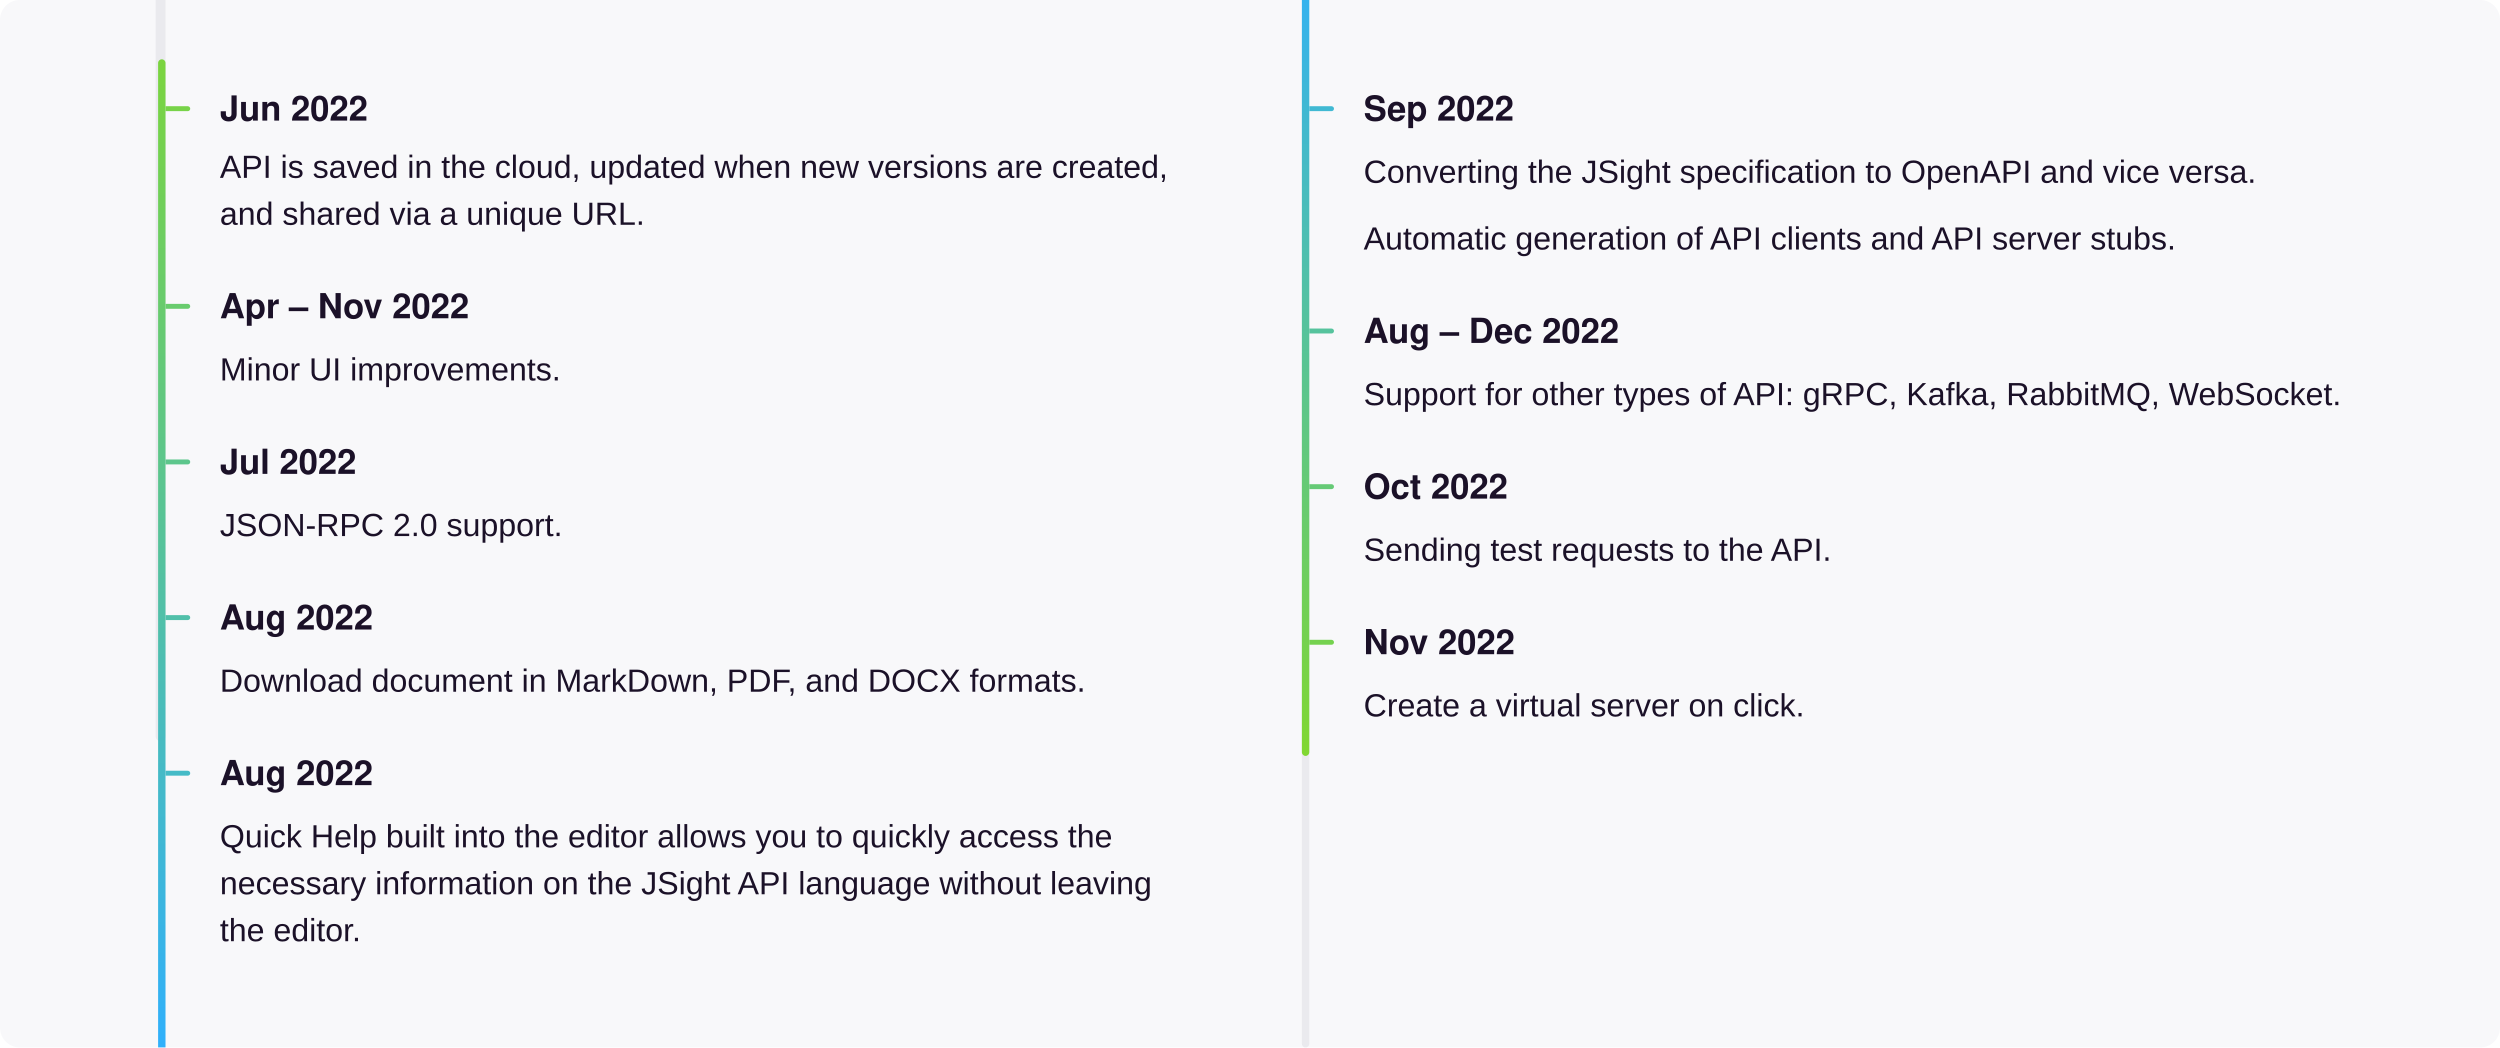
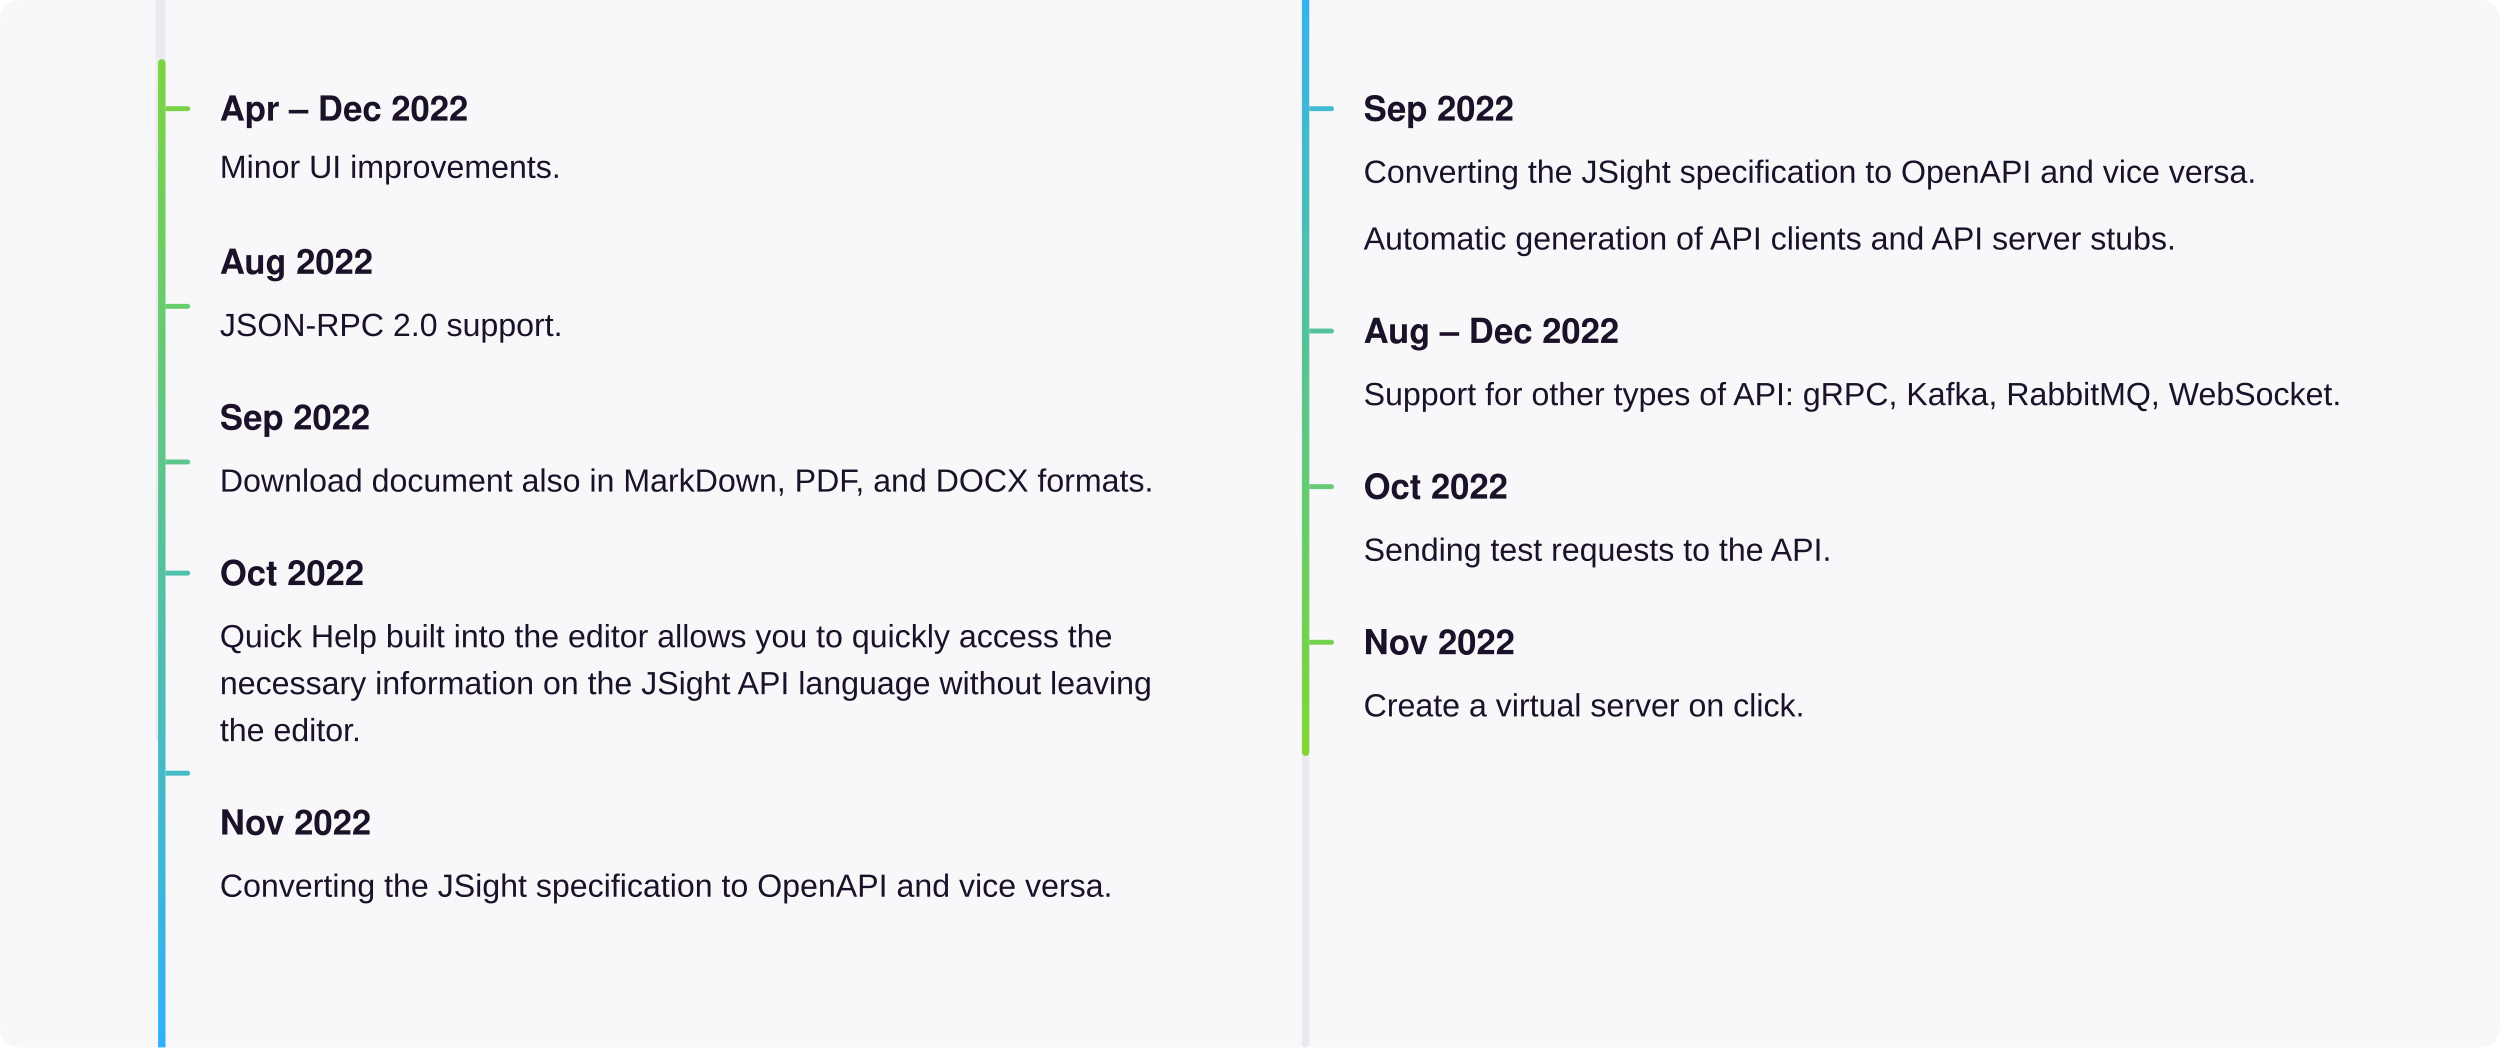
<svg xmlns="http://www.w3.org/2000/svg" width="1012" height="424" viewBox="0 0 1012 424" fill="none">
  <rect width="1012" height="424" rx="8" fill="#F8F8FA" />
  <path opacity="0.5" d="M527 143H530V422.5C530 423.328 529.328 424 528.5 424V424C527.672 424 527 423.328 527 422.5V143Z" fill="#DBDBE1" />
  <path opacity="0.5" d="M63 0H67V298C67 299.105 66.105 300 65 300V300C63.895 300 63 299.105 63 298V0Z" fill="#DBDBE1" />
  <text fill="#1B1128" xml:space="preserve" style="white-space: pre" font-family="Helvetica" font-size="14" font-weight="bold" letter-spacing="0em">
-     <tspan x="89" y="48.83">Jun 2022</tspan>
+     <tspan x="89" y="48.83">Apr – Dec 2022</tspan>
  </text>
  <text fill="#1B1128" xml:space="preserve" style="white-space: pre" font-family="Arial" font-size="13" letter-spacing="0em">
-     <tspan x="89" y="72.007">API is saved in the cloud, updated when new versions are created, </tspan>
-     <tspan x="89" y="91.007">and shared via a unique URL.</tspan>
+     <tspan x="89" y="72.007">Minor UI improvements.</tspan>
  </text>
  <text fill="#1B1128" xml:space="preserve" style="white-space: pre" font-family="Helvetica" font-size="14" font-weight="bold" letter-spacing="0em">
-     <tspan x="89" y="128.83">Apr – Nov 2022</tspan>
+     <tspan x="89" y="110.83">Aug 2022</tspan>
  </text>
  <text fill="#1B1128" xml:space="preserve" style="white-space: pre" font-family="Arial" font-size="13" letter-spacing="0em">
-     <tspan x="89" y="154.007">Minor UI improvements.</tspan>
+     <tspan x="89" y="136.007">JSON-RPC 2.0 support.</tspan>
  </text>
  <text fill="#1B1128" xml:space="preserve" style="white-space: pre" font-family="Helvetica" font-size="14" font-weight="bold" letter-spacing="0em">
-     <tspan x="89" y="191.83">Jul 2022</tspan>
+     <tspan x="89" y="173.83">Sep 2022</tspan>
  </text>
  <text fill="#1B1128" xml:space="preserve" style="white-space: pre" font-family="Arial" font-size="13" letter-spacing="0em">
-     <tspan x="89" y="217.007">JSON-RPC 2.0 support.</tspan>
+     <tspan x="89" y="199.007">Download document also in MarkDown, PDF, and DOCX formats.</tspan>
  </text>
  <text fill="#1B1128" xml:space="preserve" style="white-space: pre" font-family="Helvetica" font-size="14" font-weight="bold" letter-spacing="0em">
-     <tspan x="89" y="254.83">Aug 2022</tspan>
+     <tspan x="89" y="236.83">Oct 2022</tspan>
  </text>
  <text fill="#1B1128" xml:space="preserve" style="white-space: pre" font-family="Arial" font-size="13" letter-spacing="0em">
-     <tspan x="89" y="280.007">Download document in MarkDown, PDF, and DOCX formats.</tspan>
+     <tspan x="89" y="262.007">Quick Help built into the editor allows you to quickly access the </tspan>
+     <tspan x="89" y="281.007">necessary information on the JSight API language without leaving </tspan>
+     <tspan x="89" y="300.007">the editor.</tspan>
  </text>
  <text fill="#1B1128" xml:space="preserve" style="white-space: pre" font-family="Helvetica" font-size="14" font-weight="bold" letter-spacing="0em">
-     <tspan x="89" y="317.83">Aug 2022</tspan>
+     <tspan x="89" y="337.83">Nov 2022</tspan>
  </text>
  <text fill="#1B1128" xml:space="preserve" style="white-space: pre" font-family="Arial" font-size="13" letter-spacing="0em">
-     <tspan x="89" y="343.007">Quick Help built into the editor allows you to quickly access the </tspan>
-     <tspan x="89" y="362.007">necessary information on the JSight API language without leaving </tspan>
-     <tspan x="89" y="381.007">the editor.</tspan>
+     <tspan x="89" y="363.007">Converting the JSight specification to OpenAPI and vice versa.</tspan>
  </text>
  <text fill="#1B1128" xml:space="preserve" style="white-space: pre" font-family="Helvetica" font-size="14" font-weight="bold" letter-spacing="0em">
    <tspan x="552" y="48.83">Sep 2022</tspan>
  </text>
  <text fill="#1B1128" xml:space="preserve" style="white-space: pre" font-family="Arial" font-size="13" letter-spacing="0em">
    <tspan x="552" y="74.007">Converting the JSight specification to OpenAPI and vice versa. </tspan>
  </text>
  <text fill="#1B1128" xml:space="preserve" style="white-space: pre" font-family="Arial" font-size="13" letter-spacing="0em">
    <tspan x="552" y="101.007">Automatic generation of API clients and API server stubs.</tspan>
  </text>
  <text fill="#1B1128" xml:space="preserve" style="white-space: pre" font-family="Helvetica" font-size="14" font-weight="bold" letter-spacing="0em">
    <tspan x="552" y="138.83">Aug – Dec 2022</tspan>
  </text>
  <text fill="#1B1128" xml:space="preserve" style="white-space: pre" font-family="Arial" font-size="13" letter-spacing="0em">
    <tspan x="552" y="164.007">Support for other types of API: gRPC, Kafka, RabbitMQ, WebSocket.</tspan>
  </text>
  <text fill="#1B1128" xml:space="preserve" style="white-space: pre" font-family="Helvetica" font-size="14" font-weight="bold" letter-spacing="0em">
    <tspan x="552" y="201.83">Oct 2022</tspan>
  </text>
  <text fill="#1B1128" xml:space="preserve" style="white-space: pre" font-family="Arial" font-size="13" letter-spacing="0em">
    <tspan x="552" y="227.007">Sending test requests to the API.</tspan>
  </text>
  <text fill="#1B1128" xml:space="preserve" style="white-space: pre" font-family="Helvetica" font-size="14" font-weight="bold" letter-spacing="0em">
    <tspan x="552" y="264.83">Nov 2022</tspan>
  </text>
  <text fill="#1B1128" xml:space="preserve" style="white-space: pre" font-family="Arial" font-size="13" letter-spacing="0em">
    <tspan x="552" y="290.007">Create a virtual server on click.</tspan>
  </text>
  <path d="M64 25.5C64 24.672 64.672 24 65.5 24V24C66.328 24 67 24.672 67 25.5V424H64V25.5Z" fill="url(#paint0_linear_561_4614)" />
  <path d="M527 0H530V304.5C530 305.328 529.328 306 528.5 306V306C527.672 306 527 305.328 527 304.5V0Z" fill="url(#paint1_linear_561_4614)" />
-   <path d="M67 249H76C76.552 249 77 249.448 77 250V250C77 250.552 76.552 251 76 251H67V249Z" fill="#51C0AA" />
+   <path d="M67 231H76C76.552 231 77 231.448 77 232V232C77 232.552 76.552 233 76 233H67V231Z" fill="#51C0AA" />
  <path d="M67 312H76C76.552 312 77 312.448 77 313V313C77 313.552 76.552 314 76 314H67V312Z" fill="#45BBC7" />
  <path d="M67 186H76C76.552 186 77 186.448 77 187V187C77 187.552 76.552 188 76 188H67V186Z" fill="#5DC68C" />
  <path d="M530 196H539C539.552 196 540 196.448 540 197V197C540 197.552 539.552 198 539 198H530V196Z" fill="#66CA76" />
  <path d="M530 259H539C539.552 259 540 259.448 540 260V260C540 260.552 539.552 261 539 261H530V259Z" fill="#75D24F" />
  <path d="M67 123H76C76.552 123 77 123.448 77 124V124C77 124.552 76.552 125 76 125H67V123Z" fill="#69CC6E" />
  <path d="M530 133H539C539.552 133 540 133.448 540 134V134C540 134.552 539.552 135 539 135H530V133Z" fill="#56C39D" />
  <path d="M67 43H76C76.552 43 77 43.448 77 44V44C77 44.552 76.552 45 76 45H67V43Z" fill="#78D349" />
  <path d="M530 43H539C539.552 43 540 43.448 540 44V44C540 44.552 539.552 45 539 45H530V43Z" fill="#41B9D3" />
  <defs>
    <linearGradient id="paint0_linear_561_4614" x1="67.268" y1="424" x2="67.268" y2="-4.044" gradientUnits="userSpaceOnUse">
      <stop stop-color="#30B0FB" />
      <stop offset="1" stop-color="#80D731" />
    </linearGradient>
    <linearGradient id="paint1_linear_561_4614" x1="530.268" y1="306" x2="530.268" y2="-21.454" gradientUnits="userSpaceOnUse">
      <stop stop-color="#80D731" />
      <stop offset="1" stop-color="#30B0FB" />
    </linearGradient>
  </defs>
</svg>
